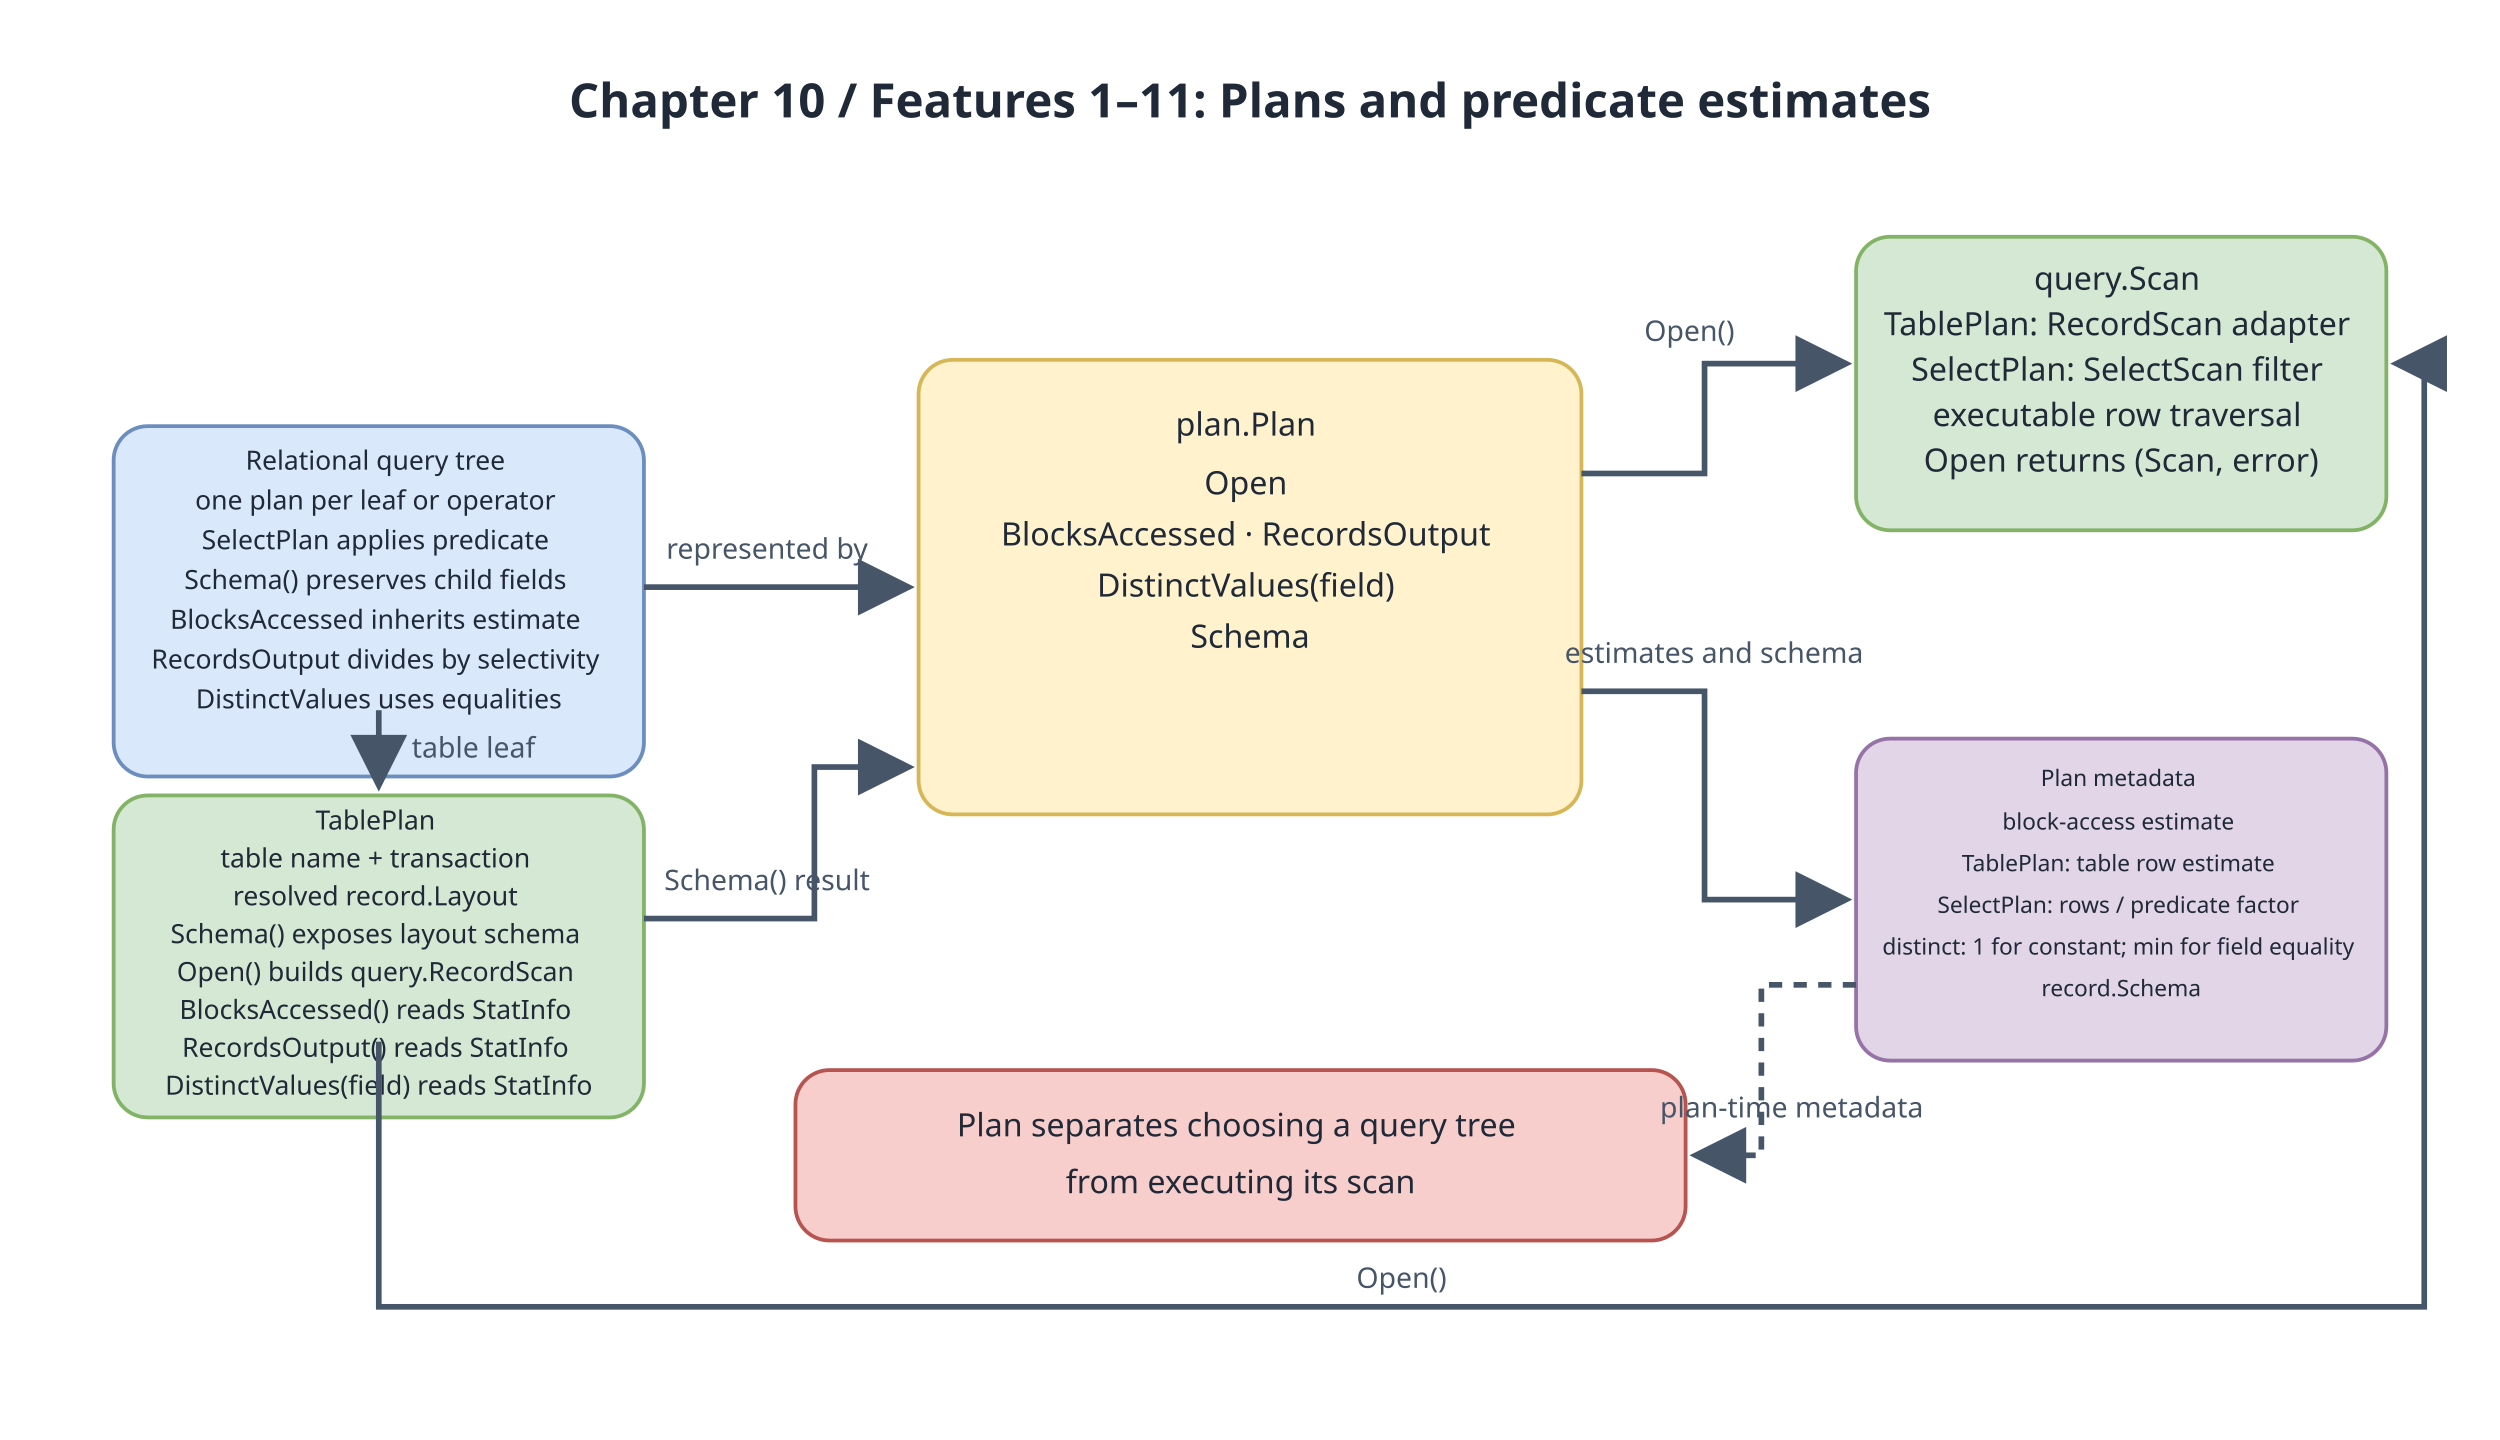
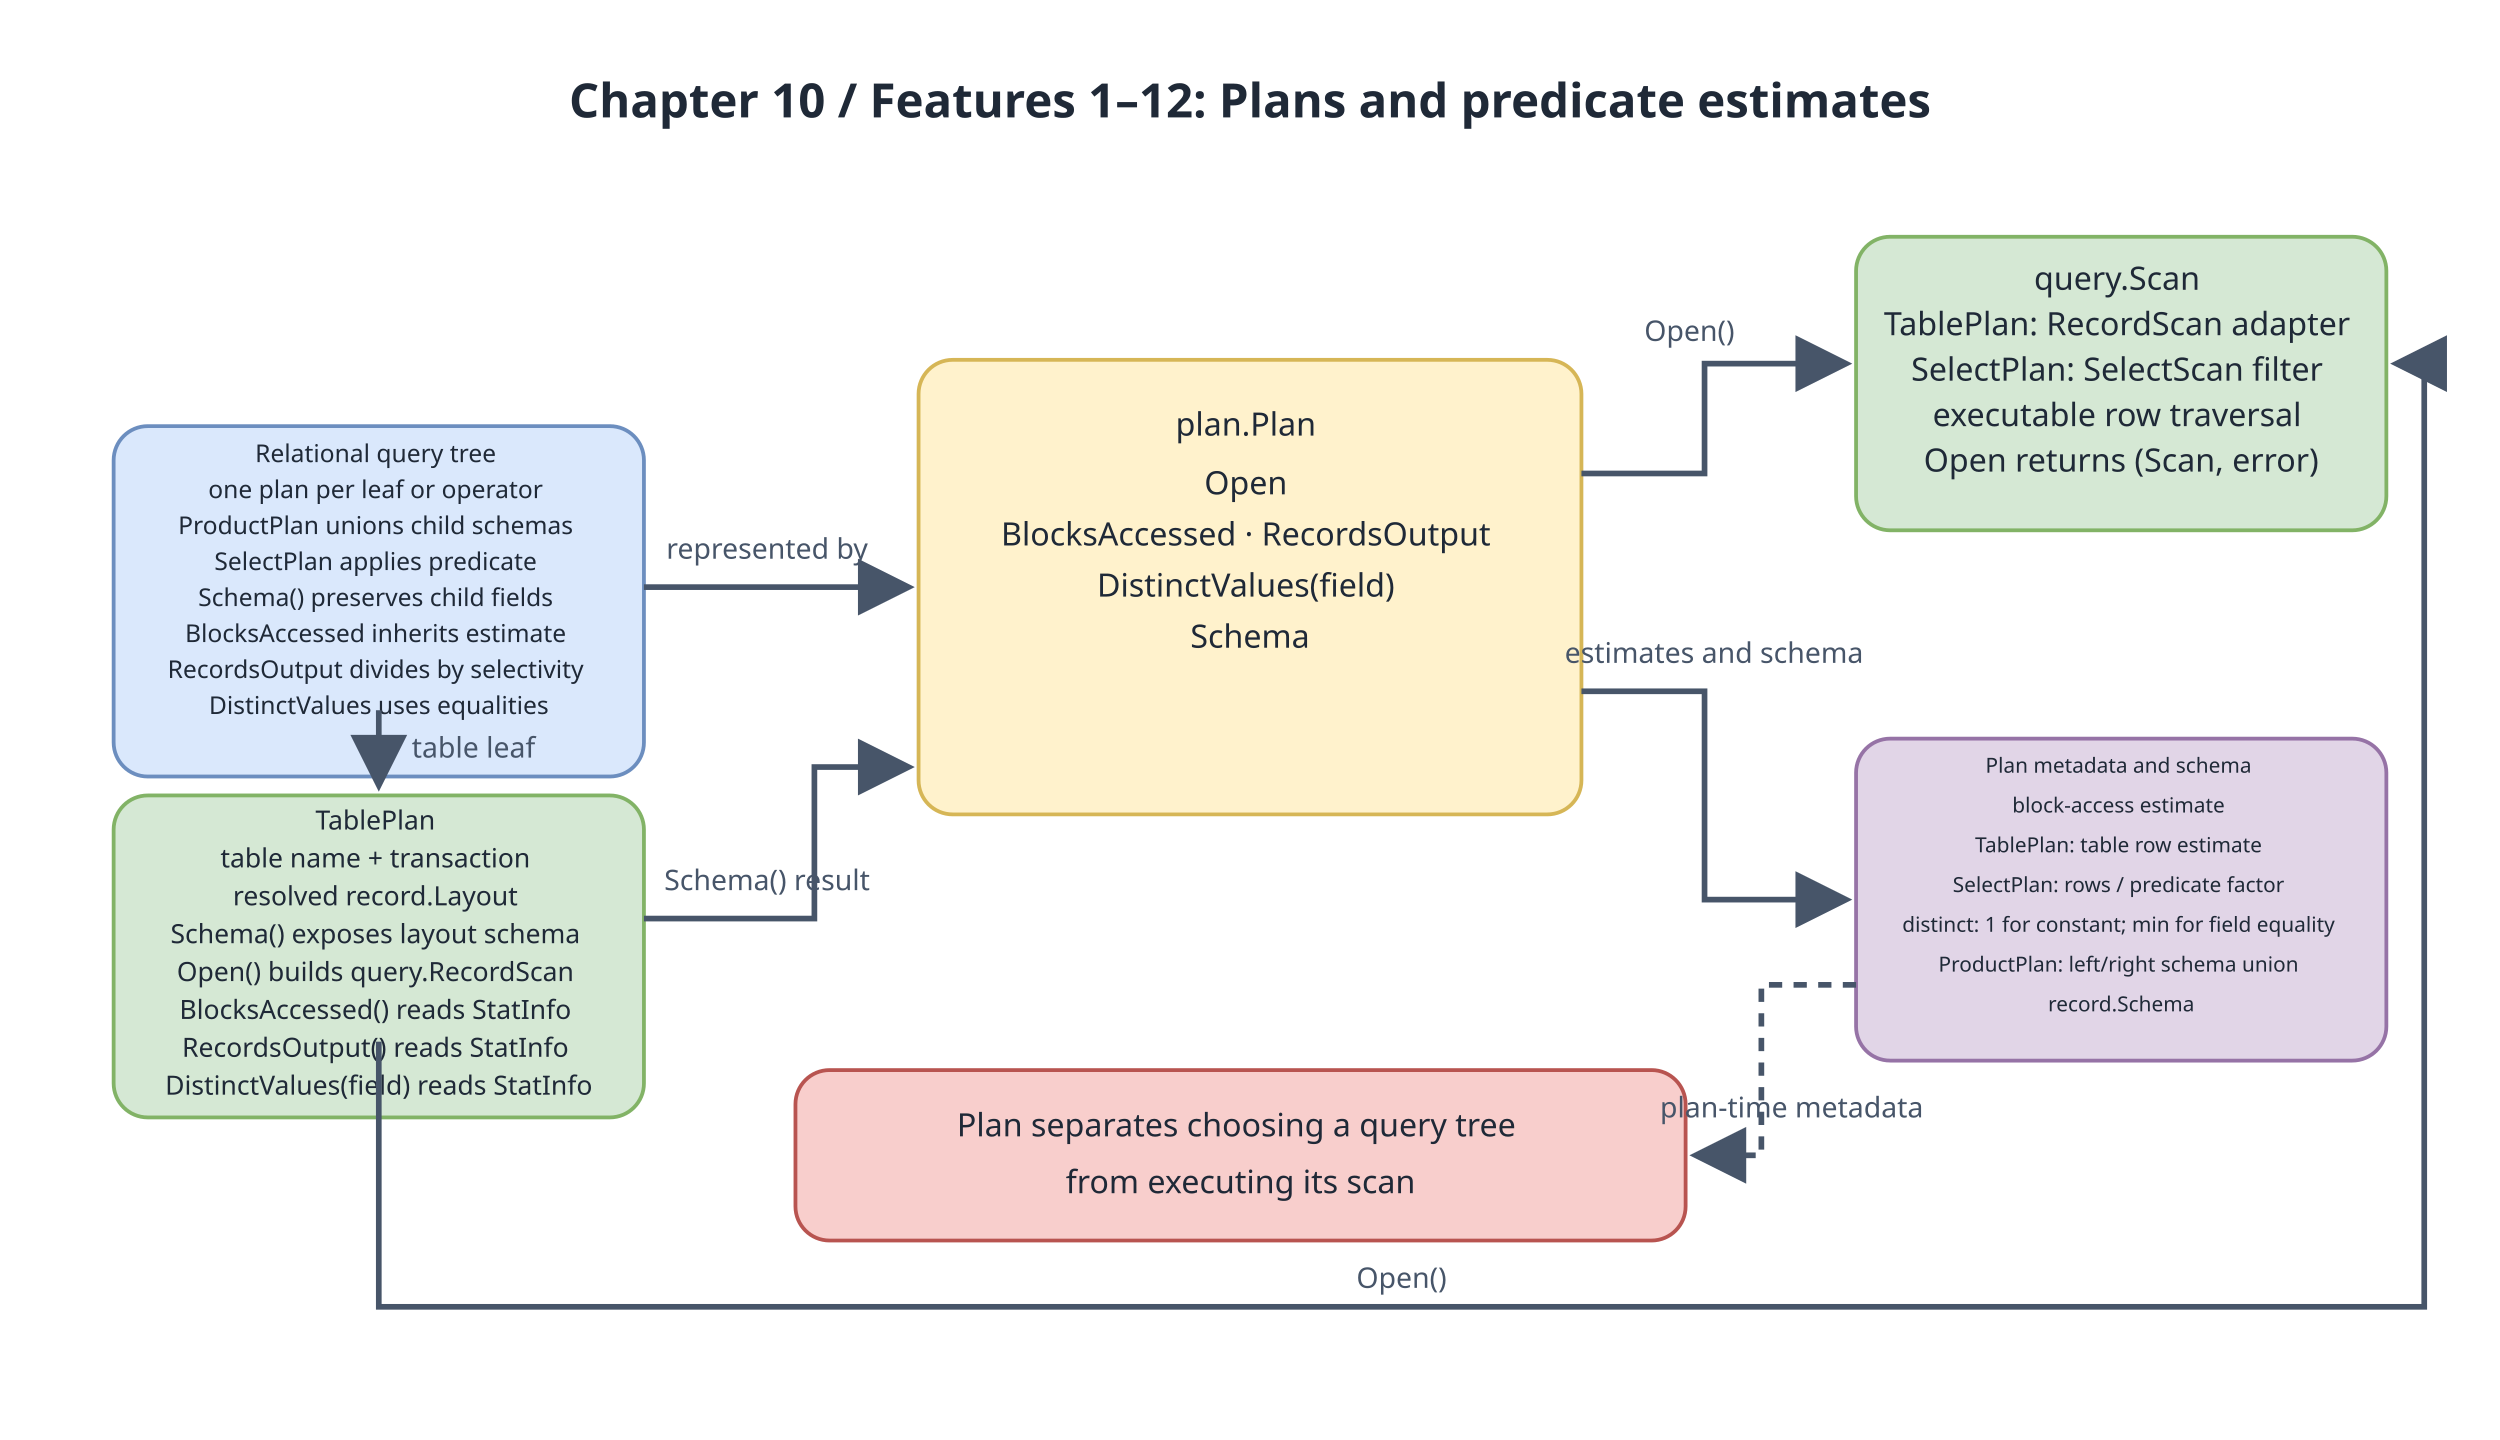
<svg xmlns="http://www.w3.org/2000/svg" width="1320" height="760" viewBox="0 0 1320 760" role="img" aria-labelledby="title description">
  <defs>
    <marker id="arrow" markerWidth="10" markerHeight="10" refX="8" refY="5" orient="auto">
      <path d="M0,0 L10,5 L0,10 z" fill="#475569" />
    </marker>
    <style>.title{font:700 25px sans-serif;fill:#1f2937}.box{stroke-width:2;rx:18;ry:18}.label{font:17px sans-serif;fill:#1f2937;text-anchor:middle}.small{font:15px sans-serif;fill:#475569;text-anchor:middle}.edge{stroke:#475569;stroke-width:3;fill:none;marker-end:url(#arrow)}</style>
  </defs>
-   <text class="title" x="660" y="62" text-anchor="middle">Chapter 10 / Features 1–11: Plans and predicate estimates</text>
+   <text class="title" x="660" y="62" text-anchor="middle">Chapter 10 / Features 1–12: Plans and predicate estimates</text>
  <rect class="box" x="60" y="225" width="280" height="185" fill="#dae8fc" stroke="#6c8ebf" />
-   <text class="label" x="200" y="248" style="font-size:14px">
+   <text class="label" x="200" y="244" style="font-size:13px">
    <tspan x="200">Relational query tree</tspan>
-     <tspan x="200" dy="21">one plan per leaf or operator</tspan>
-     <tspan x="200" dy="21">SelectPlan applies predicate</tspan>
-     <tspan x="200" dy="21">Schema() preserves child fields</tspan>
-     <tspan x="200" dy="21">BlocksAccessed inherits estimate</tspan>
-     <tspan x="200" dy="21">RecordsOutput divides by selectivity</tspan>
-     <tspan x="200" dy="21">DistinctValues uses equalities</tspan>
+     <tspan x="200" dy="19">one plan per leaf or operator</tspan>
+     <tspan x="200" dy="19">ProductPlan unions child schemas</tspan>
+     <tspan x="200" dy="19">SelectPlan applies predicate</tspan>
+     <tspan x="200" dy="19">Schema() preserves child fields</tspan>
+     <tspan x="200" dy="19">BlocksAccessed inherits estimate</tspan>
+     <tspan x="200" dy="19">RecordsOutput divides by selectivity</tspan>
+     <tspan x="200" dy="19">DistinctValues uses equalities</tspan>
  </text>
  <rect class="box" x="60" y="420" width="280" height="170" fill="#d5e8d4" stroke="#82b366" />
  <text class="label" x="200" y="438" style="font-size:14px">
    <tspan x="200">TablePlan</tspan>
    <tspan x="200" dy="20">table name + transaction</tspan>
    <tspan x="200" dy="20">resolved record.Layout</tspan>
    <tspan x="200" dy="20">Schema() exposes layout schema</tspan>
    <tspan x="200" dy="20">Open() builds query.RecordScan</tspan>
    <tspan x="200" dy="20">BlocksAccessed() reads StatInfo</tspan>
    <tspan x="200" dy="20">RecordsOutput() reads StatInfo</tspan>
    <tspan x="200" dy="20">DistinctValues(field) reads StatInfo</tspan>
  </text>
  <rect class="box" x="485" y="190" width="350" height="240" fill="#fff2cc" stroke="#d6b656" />
  <text class="label" x="660" y="230">
    <tspan x="660">plan.Plan</tspan>
    <tspan x="660" dy="31">Open</tspan>
    <tspan x="660" dy="27">BlocksAccessed · RecordsOutput</tspan>
    <tspan x="660" dy="27">DistinctValues(field)</tspan>
    <tspan x="660" dy="27">Schema</tspan>
  </text>
  <rect class="box" x="980" y="125" width="280" height="155" fill="#d5e8d4" stroke="#82b366" />
  <text class="label" x="1120" y="153">
    <tspan x="1120">query.Scan</tspan>
    <tspan x="1120" dy="24">TablePlan: RecordScan adapter</tspan>
    <tspan x="1120" dy="24">SelectPlan: SelectScan filter</tspan>
    <tspan x="1120" dy="24">executable row traversal</tspan>
    <tspan x="1120" dy="24">Open returns (Scan, error)</tspan>
  </text>
  <rect class="box" x="980" y="390" width="280" height="170" fill="#e1d5e7" stroke="#9673a6" />
-   <text class="label" x="1120" y="415" style="font-size:12px">
-     <tspan x="1120">Plan metadata</tspan>
-     <tspan x="1120" dy="23">block-access estimate</tspan>
-     <tspan x="1120" dy="22">TablePlan: table row estimate</tspan>
-     <tspan x="1120" dy="22">SelectPlan: rows / predicate factor</tspan>
-     <tspan x="1120" dy="22">distinct: 1 for constant; min for field equality</tspan>
-     <tspan x="1120" dy="22">record.Schema</tspan>
+   <text class="label" x="1120" y="408" style="font-size:11px">
+     <tspan x="1120">Plan metadata and schema</tspan>
+     <tspan x="1120" dy="21">block-access estimate</tspan>
+     <tspan x="1120" dy="21">TablePlan: table row estimate</tspan>
+     <tspan x="1120" dy="21">SelectPlan: rows / predicate factor</tspan>
+     <tspan x="1120" dy="21">distinct: 1 for constant; min for field equality</tspan>
+     <tspan x="1120" dy="21">ProductPlan: left/right schema union</tspan>
+     <tspan x="1120" dy="21">record.Schema</tspan>
  </text>
  <rect class="box" x="420" y="565" width="470" height="90" fill="#f8cecc" stroke="#b85450" />
  <text class="label" x="655" y="600">
    <tspan x="655">Plan separates choosing a query tree</tspan>
    <tspan x="655" dy="30">from executing its scan</tspan>
  </text>
  <path class="edge" d="M340 310 H477" />
  <text class="small" x="405" y="295">represented by</text>
  <path class="edge" d="M200 375 V412" />
  <text class="small" x="250" y="400">table leaf</text>
  <path class="edge" d="M340 485 H430 V405 H477" />
  <text class="small" x="405" y="470">Schema() result</text>
  <path class="edge" d="M200 550 V690 H1280 V192 H1268" />
  <text class="small" x="740" y="680">Open()</text>
  <path class="edge" d="M835 250 H900 V192 H972" />
  <text class="small" x="892" y="180">Open()</text>
  <path class="edge" d="M835 365 H900 V475 H972" />
  <text class="small" x="905" y="350">estimates and schema</text>
  <path class="edge" d="M980 520 H930 V610 H898" stroke-dasharray="7 6" />
  <text class="small" x="946" y="590">plan-time metadata</text>
</svg>
